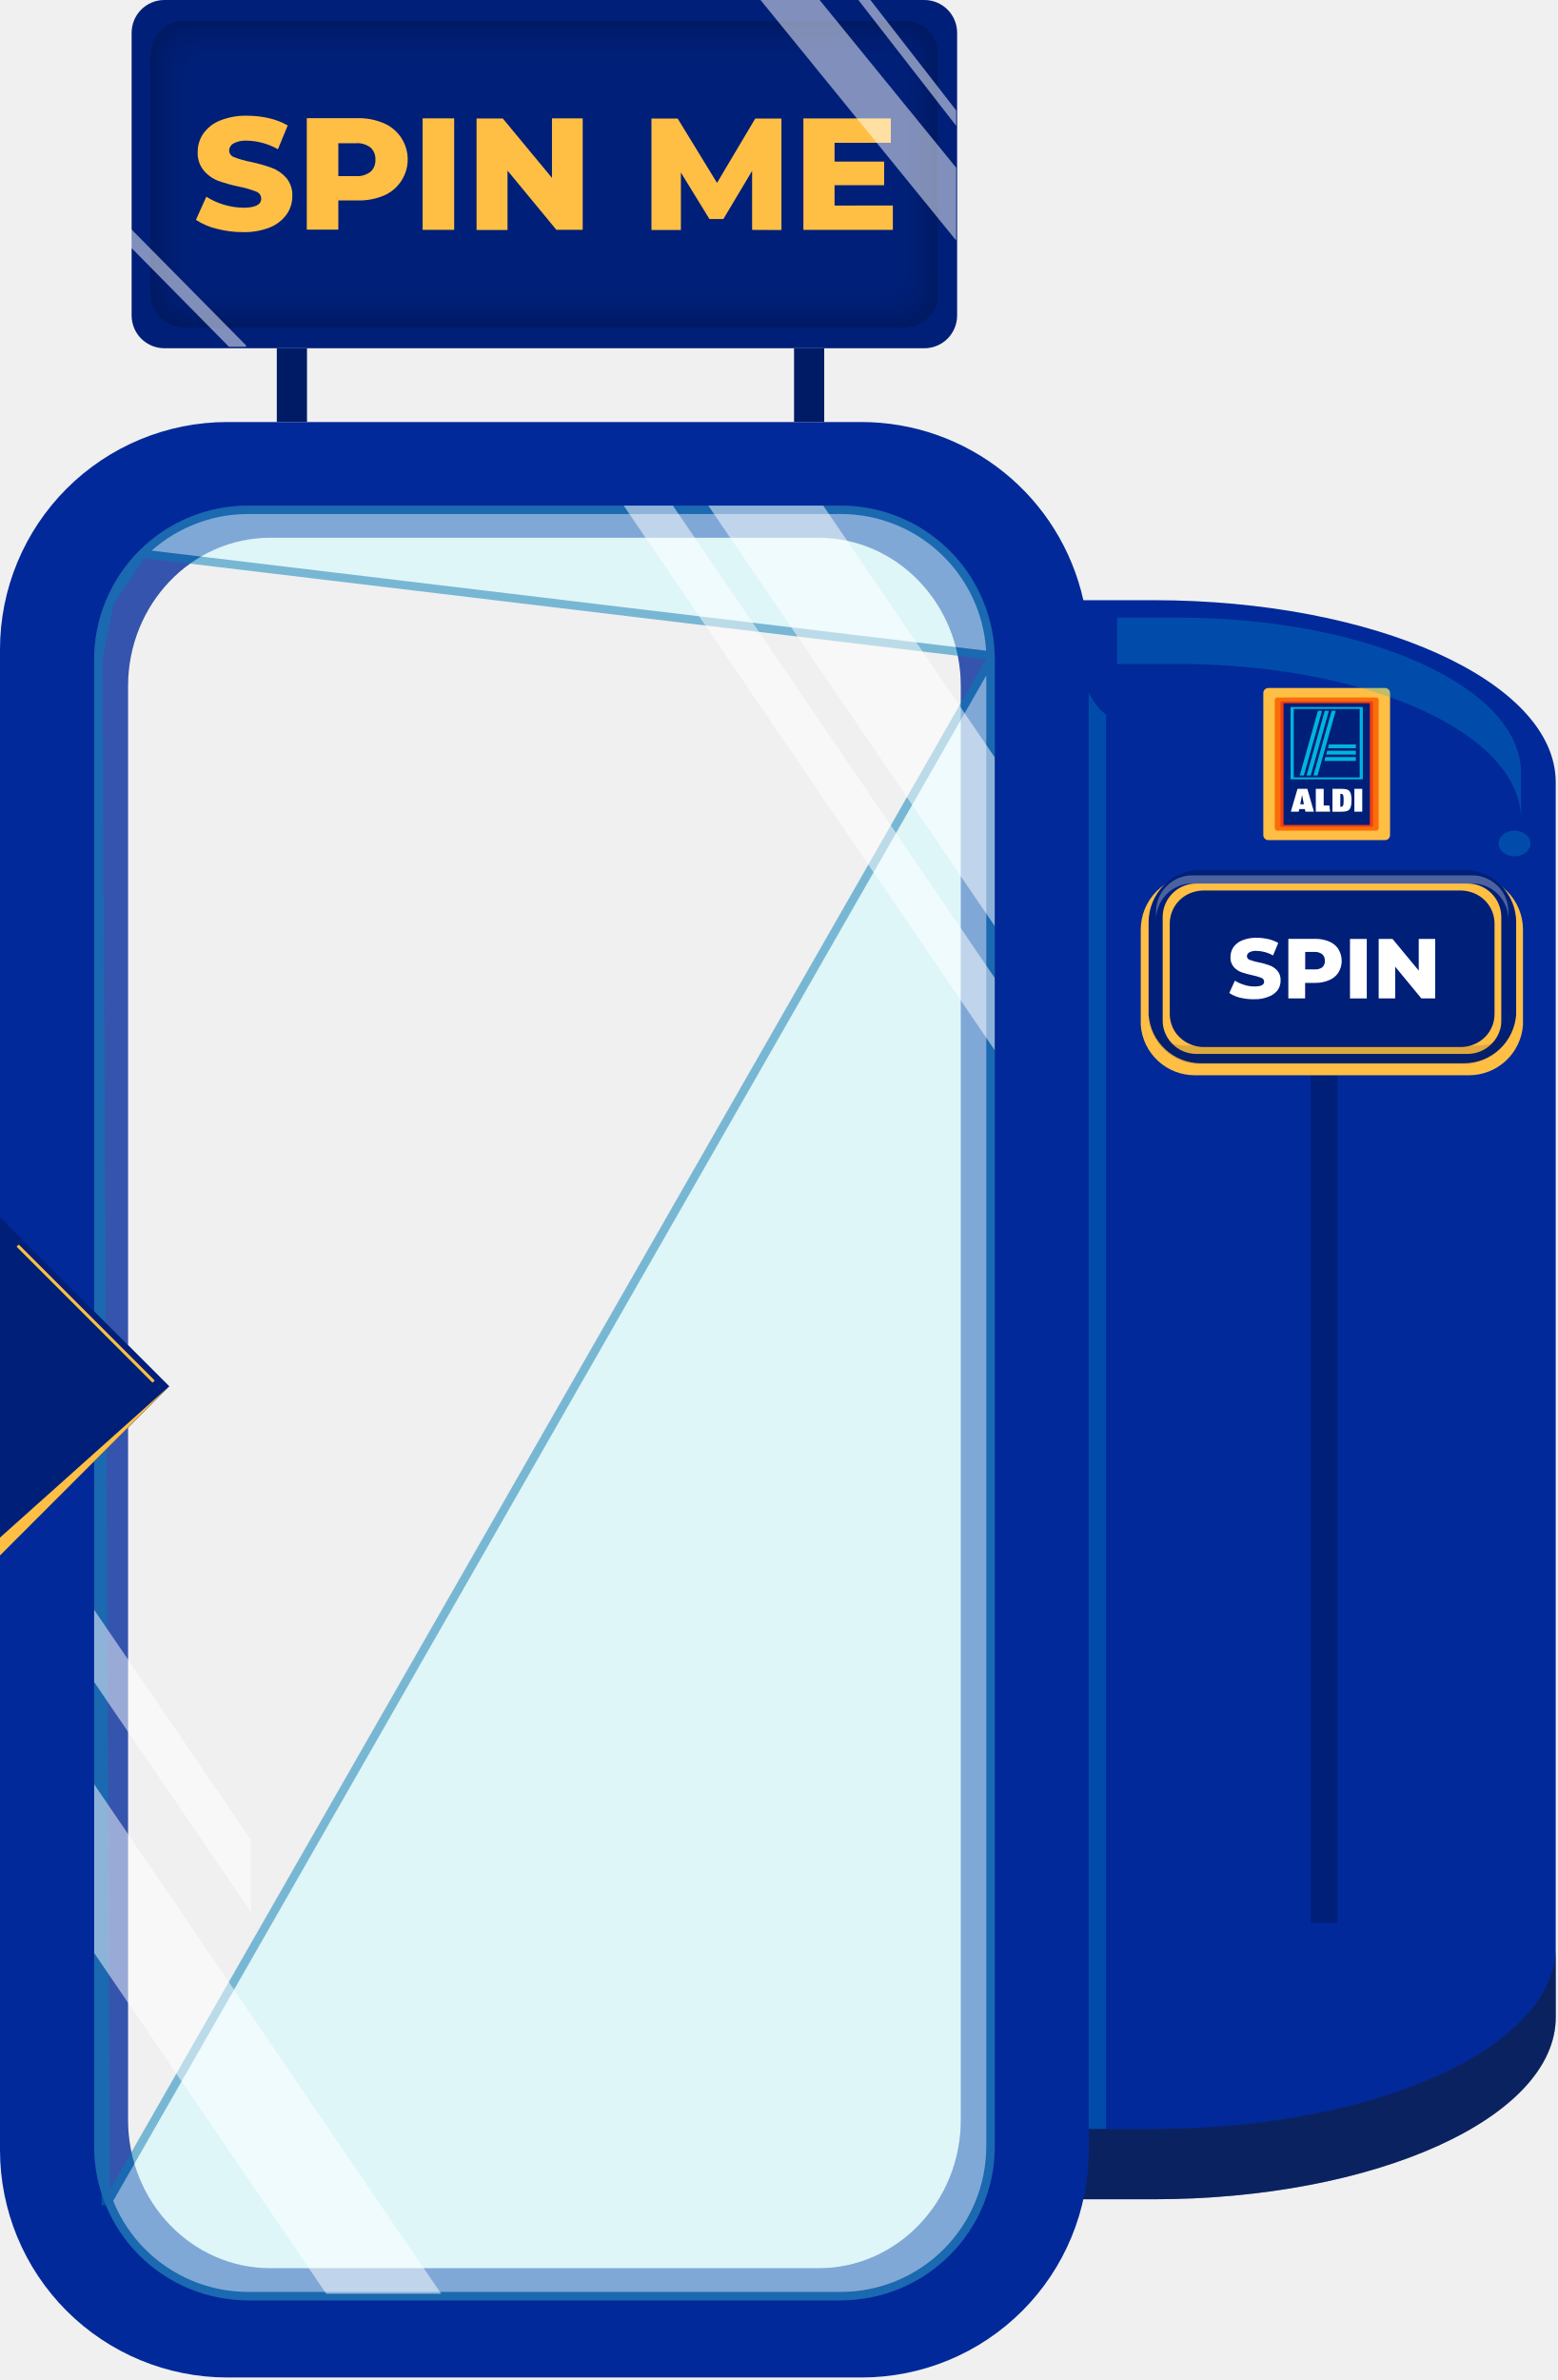
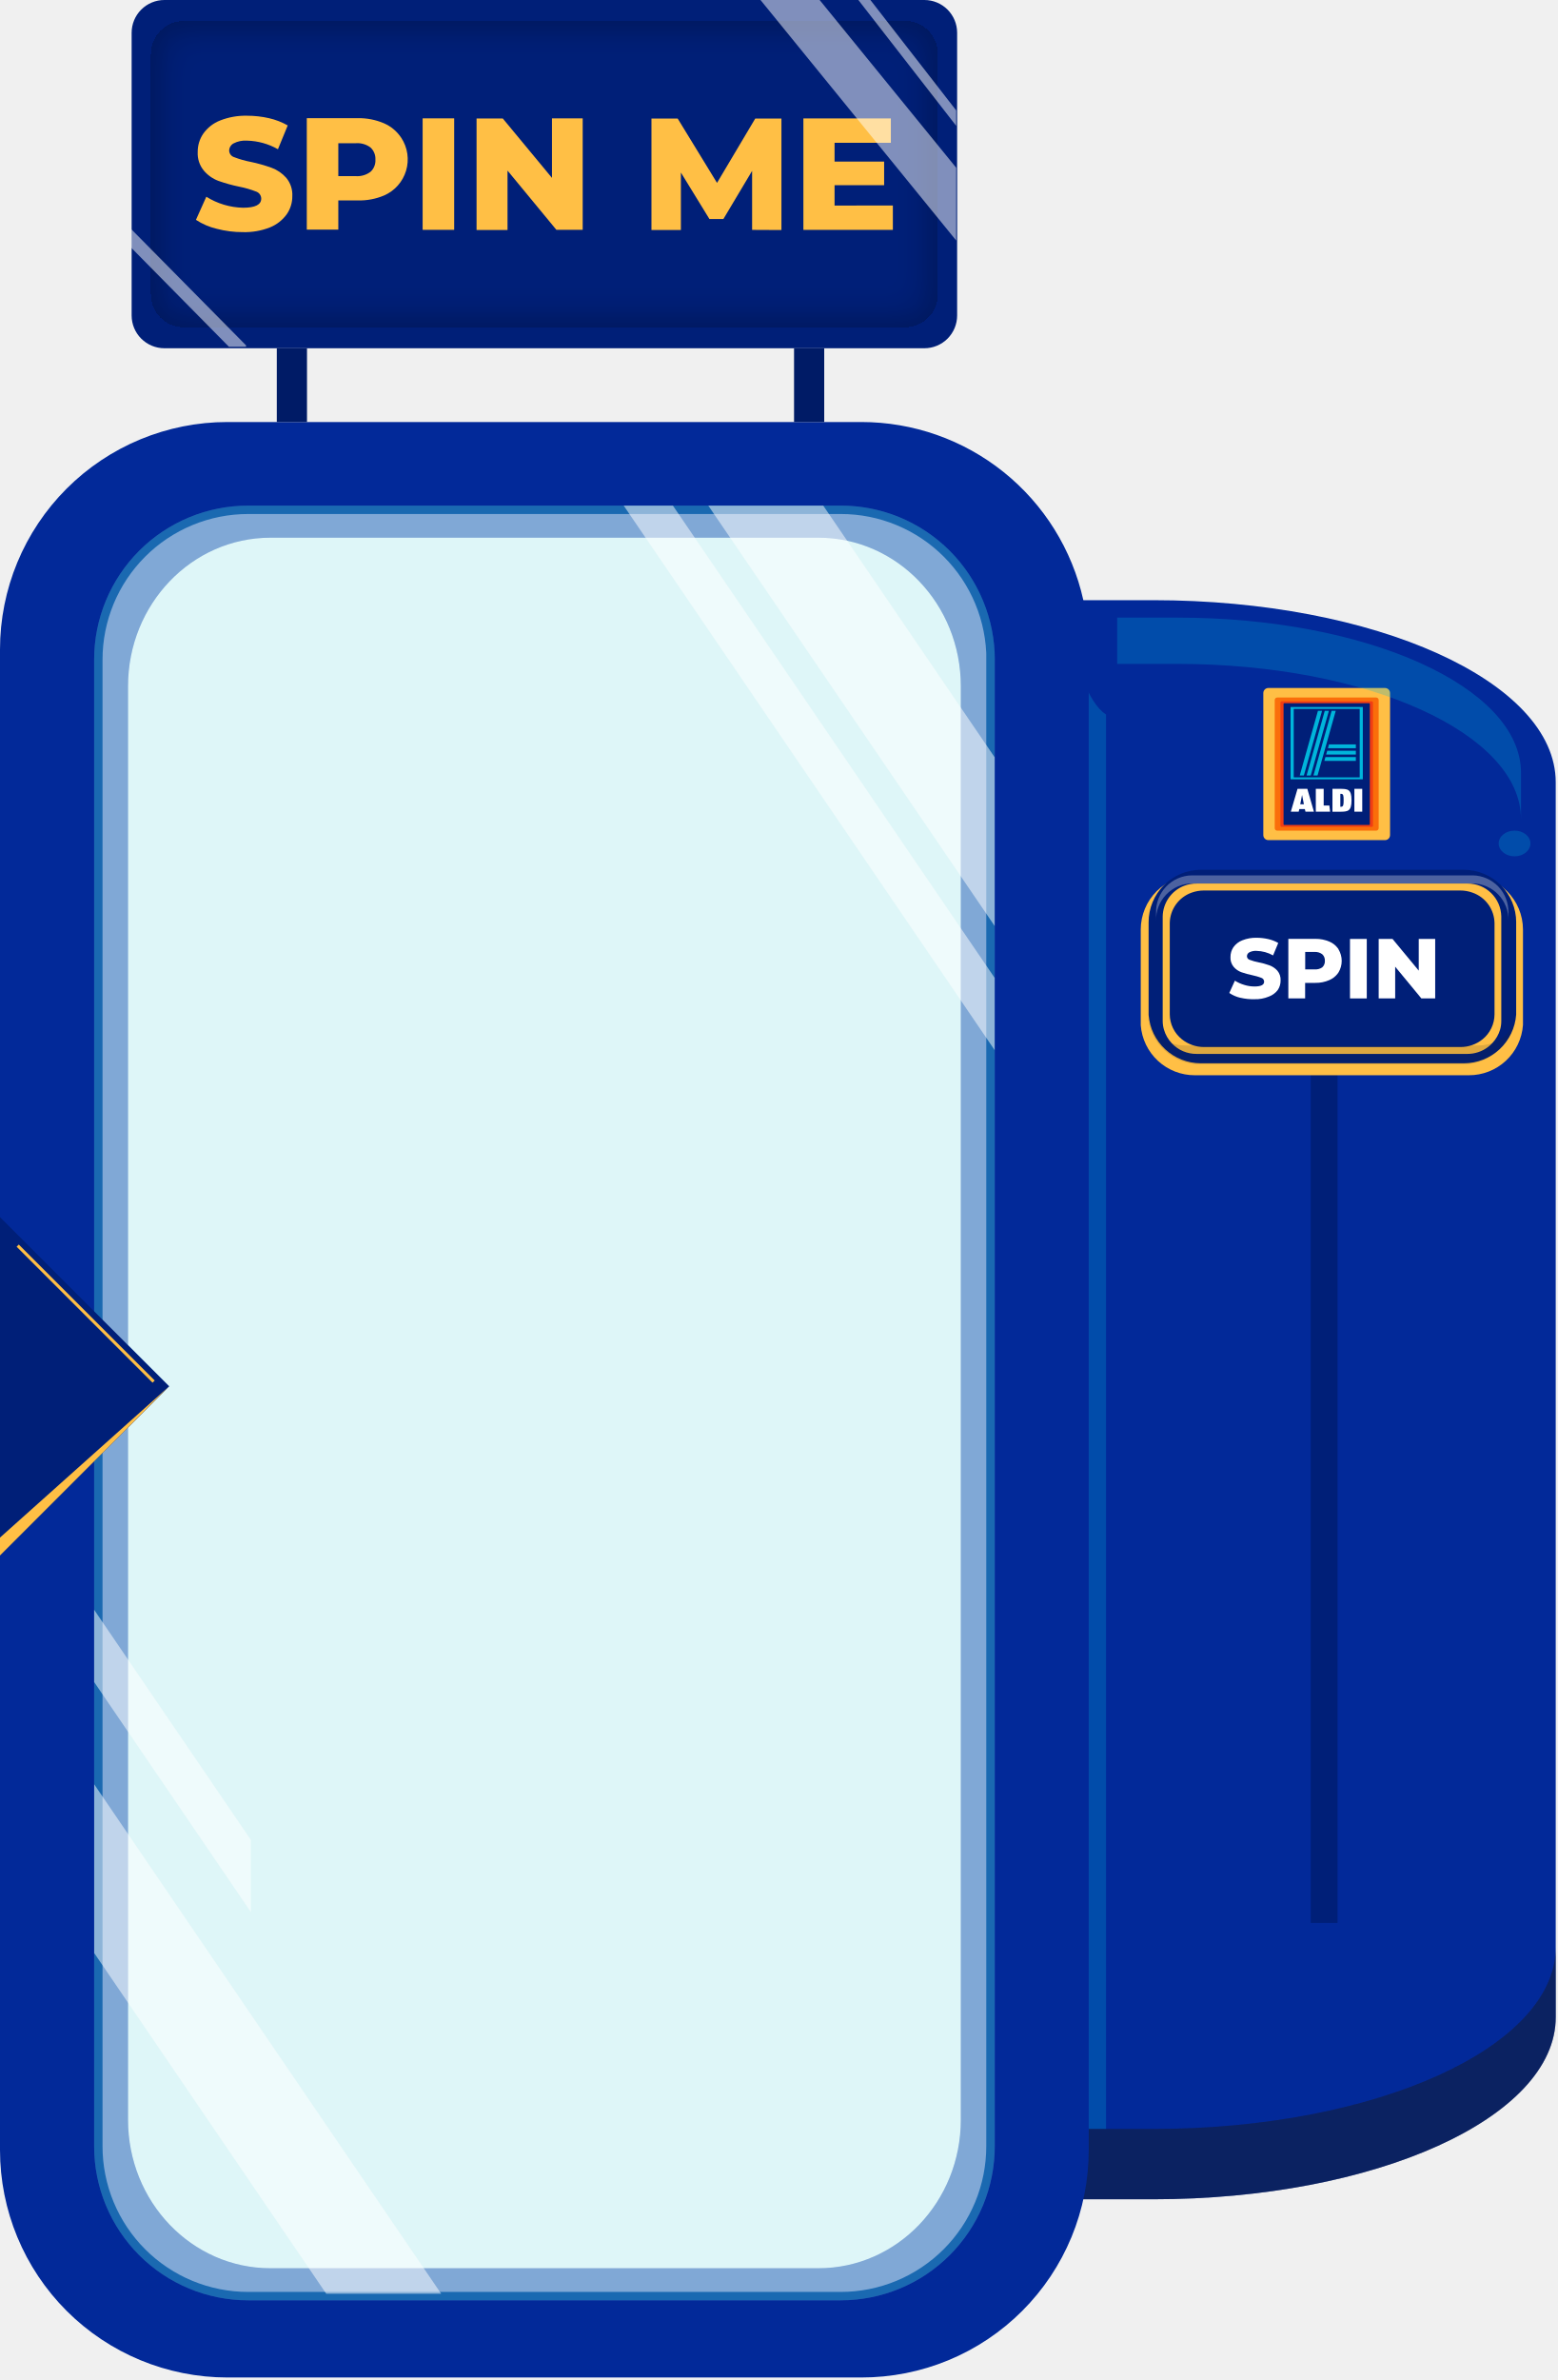
<svg xmlns="http://www.w3.org/2000/svg" width="557" height="851" viewBox="0 0 557 851" fill="none">
-   <g id="Frame 4">
+   <g id="Frame 7">
    <g id="machine">
      <path id="Vector" d="M387 214.6V786.38H412.32C491.9 786.38 556.42 757.23 556.42 721.27V279.71C556.42 243.71 491.9 214.6 412.32 214.6H387Z" fill="#022999" />
      <g id="Group 71">
        <path id="Vector_2" d="M451.834 247.808C451.834 246.814 452.648 246 453.642 246H495.359C496.367 246 497.167 246.814 497.167 247.808V298.592C497.167 299.599 496.354 300.4 495.359 300.4H453.642C452.635 300.4 451.834 299.586 451.834 298.592V247.808Z" fill="#FFBF45" />
        <path id="Vector_3" d="M455.914 250.314C455.914 249.81 456.314 249.41 456.818 249.41H492.194C492.697 249.41 493.098 249.81 493.098 250.314V296.112C493.098 296.616 492.697 297.016 492.194 297.016H456.818C456.314 297.016 455.914 296.616 455.914 296.112V250.314Z" fill="#FA6E0A" />
-         <path id="Vector_4" d="M457.955 251.218C457.955 250.973 458.162 250.766 458.407 250.766H490.605C490.851 250.766 491.057 250.973 491.057 251.218V295.208C491.057 295.453 490.851 295.66 490.605 295.66H458.407C458.162 295.66 457.955 295.453 457.955 295.208V251.218Z" fill="#F03D14" />
-         <path id="Vector_5" d="M459.091 251.67C459.091 251.541 459.194 251.437 459.324 251.437H489.701C489.83 251.437 489.933 251.541 489.933 251.67V294.743C489.933 294.872 489.83 294.975 489.701 294.975H459.311C459.181 294.975 459.078 294.872 459.078 294.743V251.67H459.091Z" fill="#001F78" />
+         <path id="Vector_4" d="M457.955 251.218C457.955 250.973 458.162 250.766 458.407 250.766H490.605C490.851 250.766 491.057 250.973 491.057 251.218V295.208C491.057 295.454 490.851 295.66 490.605 295.66H458.407C458.162 295.66 457.955 295.454 457.955 295.208V251.218Z" fill="#F03D14" />
+         <path id="Vector_5" d="M459.091 251.67C459.091 251.541 459.194 251.438 459.324 251.438H489.701C489.83 251.438 489.933 251.541 489.933 251.67V294.743C489.933 294.872 489.83 294.976 489.701 294.976H459.311C459.181 294.976 459.078 294.872 459.078 294.743V251.67H459.091Z" fill="#001F78" />
        <path id="Vector_6" d="M487.428 252.806H461.584V278.65H487.428V252.806Z" fill="#00B5DB" />
        <path id="Vector_7" d="M486.304 253.478H462.721V277.966H486.304V253.478Z" fill="#001F78" />
-         <path id="Vector_8" d="M487.223 282.047H484.407V290.235H487.223V282.047ZM480.558 286.141C480.558 287.717 480.519 288.466 479.615 288.466H479.383V283.842H479.615C480.519 283.829 480.558 284.591 480.558 286.141ZM483.387 286.141C483.387 282.163 482.043 282.06 479.189 282.06H476.567V290.248H479.189C482.056 290.235 483.387 290.119 483.387 286.141ZM475.728 290.235L475.457 288.014H473.429V282.047H470.613V290.235H475.728ZM469.942 290.235L467.578 282.047H464.078L461.676 290.235H464.491L464.711 289.293H466.687L466.919 290.235H469.942ZM466.351 287.562H465.047L465.692 284.243L466.351 287.562Z" fill="white" />
-         <path id="Vector_9" d="M471.233 277.294H469.773L476.27 254.162H477.742L471.233 277.294Z" fill="#00B5DB" />
-         <path id="Vector_10" d="M468.793 277.294H467.32L473.817 254.162H475.289L468.793 277.294Z" fill="#00B5DB" />
-         <path id="Vector_11" d="M466.338 277.294H464.865L471.375 254.162H472.847L466.338 277.294Z" fill="#00B5DB" />
+         <path id="Vector_8" d="M487.223 282.047H484.407V290.235H487.223V282.047ZM480.558 286.141C480.558 287.717 480.519 288.466 479.615 288.466H479.383V283.842H479.615C480.519 283.829 480.558 284.591 480.558 286.141ZM483.387 286.141C483.387 282.163 482.043 282.06 479.189 282.06H476.567V290.248H479.189C482.056 290.235 483.387 290.119 483.387 286.141ZM475.728 290.235L475.457 288.014H473.429V282.047H470.613V290.235H475.728ZM469.942 290.235L467.578 282.047H464.078L461.676 290.235H464.491L464.711 289.292H466.687L466.919 290.235H469.942ZM466.351 287.562H465.047L465.692 284.243L466.351 287.562Z" fill="white" />
+         <path id="Vector_9" d="M471.233 277.294H469.773L476.27 254.163H477.742L471.233 277.294Z" fill="#00B5DB" />
+         <path id="Vector_10" d="M468.793 277.294H467.32L473.817 254.163H475.289L468.793 277.294Z" fill="#00B5DB" />
+         <path id="Vector_11" d="M466.338 277.294H464.865L471.375 254.163H472.847L466.338 277.294Z" fill="#00B5DB" />
        <path id="Vector_12" d="M474.307 269.803L474.694 268.447H484.936V269.803H474.307Z" fill="#00B5DB" />
        <path id="Vector_13" d="M474.953 267.543L475.328 266.174H484.937V267.543H474.953Z" fill="#00B5DB" />
-         <path id="Vector_14" d="M473.674 272.076L474.048 270.707H484.936V272.076H473.674Z" fill="#00B5DB" />
+         <path id="Vector_14" d="M473.674 272.077L474.048 270.708H484.936V272.077H473.674Z" fill="#00B5DB" />
      </g>
      <path id="Vector 2" opacity="0.25" d="M395.579 761.24H387.189V242.66C389.529 248.88 392.389 253.4 395.579 255.49V761.24Z" fill="#00B5DB" />
      <path id="Vector 3" opacity="0.25" d="M544 276.33V292.89C544 262.24 489 237.39 421.19 237.39H399.57V220.84H421.14C488.94 220.84 544 245.67 544 276.33Z" fill="#00B5DB" />
      <path id="Vector 4" opacity="0.25" d="M556.44 696.13V721.27C556.44 757.27 491.92 786.38 412.34 786.38H387V761.24H412.32C491.92 761.24 556.44 732.1 556.44 696.13Z" fill="#181818" />
      <path id="Vector 5" opacity="0.25" d="M556.44 696.13V721.27C556.44 757.27 491.92 786.38 412.34 786.38H387V761.24H412.32C491.92 761.24 556.44 732.1 556.44 696.13Z" fill="#181818" />
      <path id="Vector 6" opacity="0.25" d="M541.69 306.19C544.83 306.19 547.37 304.13 547.37 301.59C547.37 299.05 544.83 297 541.69 297C538.55 297 536.02 299.06 536.02 301.59C536.02 304.12 538.56 306.19 541.69 306.19Z" fill="#00B5DB" />
      <path id="dropHeight" d="M478.391 313.38H468.801V687.58H478.391V313.38Z" fill="#001F78" />
      <g id="pull">
        <path id="Vector 7" d="M544.71 332.31V365.14C544.72 365.303 544.72 365.467 544.71 365.63V366.47C544.37 371.369 542.179 375.955 538.582 379.297C534.985 382.64 530.251 384.489 525.34 384.47H427.34C422.455 384.482 417.746 382.645 414.158 379.328C410.571 376.012 408.371 371.461 408 366.59C408 366.18 408 365.76 408 365.35V332.35C408.004 329.803 408.51 327.282 409.489 324.931C410.467 322.58 411.9 320.445 413.705 318.648C415.509 316.851 417.65 315.427 420.005 314.458C422.36 313.489 424.883 312.993 427.43 313H525.32C530.449 313.005 535.367 315.04 539 318.66C542.633 322.28 544.686 327.191 544.71 332.32V332.31Z" fill="#FFBF45" />
        <path id="Vector 8" d="M542.271 329.76V361.5C542.291 361.656 542.291 361.814 542.271 361.97V362.79C541.931 367.503 539.824 371.913 536.372 375.14C532.919 378.366 528.376 380.17 523.651 380.19H429.431C424.726 380.17 420.2 378.382 416.751 375.181C413.302 371.98 411.182 367.601 410.811 362.91C410.811 362.51 410.811 362.11 410.811 361.71V329.76C410.808 327.296 411.292 324.855 412.234 322.578C413.176 320.301 414.557 318.231 416.3 316.489C418.042 314.746 420.112 313.365 422.389 312.423C424.666 311.481 427.107 310.997 429.571 311H523.571C528.538 311.013 533.297 312.996 536.804 316.512C540.311 320.029 542.281 324.793 542.281 329.76H542.271Z" fill="#001F78" />
        <path id="Vector 9" d="M533.32 319.32C531.071 317.122 528.045 315.9 524.9 315.92H428.11C426.535 315.888 424.969 316.163 423.5 316.73C421.288 317.59 419.38 319.086 418.019 321.03C416.657 322.973 415.902 325.277 415.85 327.65V365.16C415.861 366.176 416.012 367.186 416.3 368.16C416.833 369.986 417.793 371.658 419.1 373.04C420.241 374.259 421.623 375.227 423.159 375.881C424.695 376.535 426.351 376.862 428.02 376.84H524.8C527.432 376.853 529.998 376.011 532.11 374.44C532.721 373.992 533.284 373.483 533.79 372.92C535.062 371.561 536 369.924 536.53 368.14C536.809 367.165 536.951 366.155 536.95 365.14V327.65C536.879 324.505 535.575 321.513 533.32 319.32ZM534.53 362.7C534.525 364.411 534.135 366.099 533.39 367.64C532.645 369.193 531.562 370.56 530.22 371.64C527.99 373.424 525.216 374.391 522.36 374.38H430.62C427.726 374.383 424.919 373.39 422.67 371.57C421.338 370.501 420.262 369.148 419.52 367.61C418.778 366.072 418.388 364.388 418.38 362.68V330.06C418.417 327.667 419.185 325.342 420.581 323.397C421.977 321.452 423.934 319.981 426.19 319.18C427.594 318.671 429.076 318.411 430.57 318.41H522.32C523.801 318.41 525.27 318.67 526.66 319.18C528.936 319.972 530.913 321.446 532.322 323.402C533.73 325.357 534.501 327.7 534.53 330.11V362.7Z" fill="#FFBF45" />
        <path id="Vector 10" opacity="0.3" d="M539.499 326.26V329.15C539.575 325.705 538.28 322.371 535.899 319.88C534.721 318.645 533.311 317.656 531.749 316.97C530.187 316.283 528.505 315.913 526.799 315.88H426.209C424.502 315.915 422.818 316.286 421.254 316.972C419.69 317.658 418.277 318.645 417.095 319.878C415.913 321.11 414.985 322.563 414.365 324.154C413.744 325.745 413.443 327.443 413.479 329.15V326.26C413.409 322.814 414.711 319.481 417.098 316.994C419.486 314.508 422.763 313.071 426.209 313H526.799C530.242 313.079 533.513 314.52 535.894 317.008C538.275 319.496 539.571 322.827 539.499 326.27V326.26Z" fill="white" />
        <path id="Vector 11" opacity="0.15" d="M541.931 363.18C541.588 367.891 539.48 372.299 536.028 375.523C532.576 378.747 528.035 380.55 523.311 380.57H429.181C424.476 380.55 419.95 378.762 416.501 375.561C413.052 372.36 410.932 367.981 410.561 363.29C410.852 365.726 411.959 367.992 413.701 369.72C415.507 371.57 417.815 372.849 420.341 373.4C421.459 373.684 422.608 373.825 423.761 373.82H528.761C529.913 373.822 531.061 373.688 532.181 373.42C534.719 372.864 537.036 371.569 538.841 369.7C540.576 367.933 541.674 365.639 541.961 363.18H541.931Z" fill="#212121" />
        <path id="Vector 12" d="M443.61 356.77C442.203 356.441 440.868 355.859 439.67 355.05L441.67 350.65C442.7 351.298 443.814 351.803 444.98 352.15C446.176 352.533 447.424 352.729 448.68 352.73C451.03 352.73 452.13 352.15 452.13 351C452.123 350.698 452.025 350.406 451.85 350.16C451.673 349.917 451.425 349.735 451.14 349.64C450.114 349.247 449.057 348.94 447.98 348.72C446.622 348.448 445.286 348.08 443.98 347.62C442.92 347.231 441.976 346.577 441.24 345.72C440.423 344.74 440.011 343.484 440.09 342.21C440.076 340.957 440.442 339.73 441.14 338.69C441.934 337.578 443.036 336.723 444.31 336.23C445.955 335.571 447.719 335.258 449.49 335.31C450.87 335.316 452.245 335.474 453.59 335.78C454.85 336.061 456.06 336.529 457.18 337.17L455.33 341.62C453.518 340.597 451.48 340.04 449.4 340C448.5 339.937 447.6 340.124 446.8 340.54C446.554 340.679 446.348 340.879 446.2 341.12C446.058 341.363 445.982 341.639 445.98 341.92C445.987 342.205 446.081 342.481 446.25 342.71C446.428 342.935 446.668 343.102 446.94 343.19C447.958 343.581 449.009 343.878 450.08 344.08C451.44 344.341 452.778 344.709 454.08 345.18C455.14 345.577 456.089 346.222 456.85 347.06C457.674 348.037 458.093 349.293 458.02 350.57C458.037 351.79 457.681 352.987 457 354C456.184 355.071 455.076 355.883 453.81 356.34C452.187 357.015 450.437 357.336 448.68 357.28C446.998 357.324 445.318 357.153 443.68 356.77H443.61Z" fill="white" />
        <path id="Vector 13" d="M478.759 339.44C478.639 339.26 478.519 339.09 478.389 338.92C477.63 337.946 476.635 337.182 475.499 336.7C473.92 336.022 472.217 335.681 470.499 335.7H460.789V357H466.789V351.44H470.449C472.168 351.472 473.874 351.131 475.449 350.44C476.582 349.962 477.576 349.205 478.339 348.24C478.471 348.08 478.595 347.913 478.709 347.74C479.472 346.487 479.876 345.047 479.876 343.58C479.876 342.113 479.472 340.673 478.709 339.42L478.759 339.44ZM473.649 344.82C473.489 345.227 473.239 345.592 472.919 345.89C472.114 346.443 471.142 346.698 470.169 346.61H466.819V340.38H470.129C471.127 340.311 472.117 340.602 472.919 341.2C473.242 341.496 473.491 341.862 473.649 342.27C473.808 342.674 473.88 343.107 473.859 343.54C473.891 343.977 473.819 344.416 473.649 344.82Z" fill="white" />
        <path id="Vector 14" d="M482.84 335.73H488.84V357H482.84V335.73Z" fill="white" />
        <path id="Vector 15" d="M513.31 335.73V357H508.37L499 345.65V357H493.1V335.73H498.05L507.43 347.06V335.73H513.31Z" fill="white" />
      </g>
      <path id="Vector_2_2" d="M387.47 214.6C383.454 196.533 373.398 180.375 358.96 168.793C344.523 157.212 326.568 150.9 308.06 150.9H81.34C59.769 150.9 39.081 159.468 23.828 174.72C8.574 189.972 0.003 210.659 0 232.23V768.77C0.003 790.341 8.574 811.028 23.828 826.28C39.081 841.532 59.769 850.1 81.34 850.1H308.06C318.744 850.113 329.326 848.018 339.199 843.936C349.073 839.853 358.044 833.863 365.598 826.308C373.153 818.754 379.143 809.783 383.226 799.909C387.308 790.036 389.403 779.454 389.39 768.77V232.23C389.395 226.301 388.751 220.389 387.47 214.6ZM343.65 757.94C343.65 787.29 320.86 811.04 292.72 811.04H96.72C68.58 811.04 45.79 787.29 45.79 757.94V510.39L60.49 495.69L45.79 481V245.36C45.79 216.03 68.6 192.26 96.72 192.26H292.72C320.86 192.26 343.65 216.03 343.65 245.36V757.94Z" fill="#022999" />
-       <path id="Vector 17" opacity="0.2" d="M351.562 214.79C347.403 204.722 340.348 196.116 331.291 190.063C322.235 184.01 311.585 180.783 300.692 180.79H88.742C81.509 180.79 74.347 182.215 67.665 184.983C60.983 187.751 54.912 191.808 49.798 196.923C44.684 202.038 40.628 208.11 37.861 214.793C35.094 221.475 33.671 228.637 33.672 235.87V767.43C33.671 774.663 35.094 781.825 37.861 788.507C40.628 795.19 44.684 801.262 49.798 806.377C54.912 811.492 60.983 815.549 67.665 818.317C74.347 821.085 81.509 822.51 88.742 822.51H300.742C307.974 822.509 315.135 821.083 321.816 818.314C328.497 815.545 334.567 811.488 339.679 806.373C344.792 801.259 348.848 795.187 351.614 788.505C354.38 781.823 355.803 774.662 355.802 767.43V235.87C355.789 228.633 354.349 221.469 351.562 214.79ZM343.652 757.94C343.652 787.29 320.862 811.04 292.722 811.04H96.722C68.582 811.04 45.792 787.29 45.792 757.94V245.36C45.792 216.03 68.602 192.26 96.722 192.26H292.722C320.862 192.26 343.652 216.03 343.652 245.36V757.94Z" fill="white" />
+       <path id="Vector 17" opacity="0.2" d="M351.56 214.79C347.401 204.722 340.346 196.116 331.289 190.063C322.233 184.01 311.583 180.783 300.69 180.79H88.74C81.507 180.79 74.345 182.215 67.663 184.983C60.981 187.751 54.91 191.808 49.796 196.923C44.682 202.038 40.626 208.11 37.859 214.793C35.092 221.475 33.669 228.637 33.67 235.87V767.43C33.669 774.663 35.092 781.825 37.859 788.507C40.626 795.19 44.682 801.262 49.796 806.377C54.91 811.492 60.981 815.549 67.663 818.317C74.345 821.085 81.507 822.51 88.74 822.51H300.74C307.972 822.509 315.133 821.083 321.814 818.314C328.495 815.545 334.565 811.488 339.677 806.373C344.79 801.259 348.846 795.187 351.612 788.505C354.378 781.823 355.801 774.662 355.8 767.43V235.87C355.787 228.633 354.347 221.469 351.56 214.79ZM343.65 757.94C343.65 787.29 320.86 811.04 292.72 811.04H96.72C68.58 811.04 45.79 787.29 45.79 757.94V245.36C45.79 216.03 68.6 192.26 96.72 192.26H292.72C320.86 192.26 343.65 216.03 343.65 245.36V757.94Z" fill="white" />
      <g id="spinCont">
-         <path id="glass" opacity="0.5" d="M354.252 234.37H354.281C354.099 227.846 352.727 221.407 350.228 215.369C347.537 208.869 343.592 202.962 338.618 197.988L338.618 197.987C333.645 193.012 327.741 189.065 321.242 186.372C314.743 183.678 307.777 182.291 300.742 182.29H88.742C81.706 182.29 74.739 183.676 68.239 186.369L67.665 184.983L68.239 186.369C61.739 189.061 55.833 193.008 50.859 197.984L354.252 234.37ZM354.252 234.37V235.87M354.252 234.37V235.87M354.252 235.87V767.43C354.253 774.465 352.869 781.431 350.178 787.931C347.487 794.431 343.542 800.338 338.569 805.313C333.595 810.288 327.691 814.235 321.192 816.928C314.693 819.622 307.727 821.009 300.692 821.01H88.742C81.706 821.01 74.739 819.624 68.239 816.931C61.739 814.239 55.833 810.292 50.859 805.317C45.884 800.341 41.938 794.434 39.247 787.933L37.863 788.506M354.252 235.87L37.863 788.506M37.863 788.506L39.247 787.933C36.555 781.433 35.171 774.466 35.172 767.43L35.172 235.87L35.172 235.87M37.863 788.506L35.172 235.87M35.172 235.87C35.171 228.834 36.555 221.867 39.247 215.367L39.247 215.367M35.172 235.87L39.247 215.367M39.247 215.367C41.938 208.866 45.884 202.959 50.859 197.984L39.247 215.367Z" fill="#CBFCFF" stroke="#007DB6" stroke-width="3" />
-         <path id="Vector 18" opacity="0.5" d="M355.752 270.78V331.1L253.332 180.79H294.442L355.752 270.78Z" fill="white" />
-         <path id="Vector 19" opacity="0.5" d="M157.791 820.16H116.691L33.691 698.34V638L157.791 820.16Z" fill="white" />
-         <path id="Vector 20" opacity="0.5" d="M355.752 349.65V375.49L223.072 180.79H240.672L355.752 349.65Z" fill="white" />
-         <path id="Vector 21" opacity="0.5" d="M89.732 657.87V683.71L33.672 601.43V575.6L89.732 657.87Z" fill="white" />
+         <g id="glass" opacity="0.5">
+           <mask id="path-32-inside-1_442_286" fill="white">
+             <path d="M355.75 235.87V767.43C355.751 774.662 354.328 781.823 351.562 788.505C348.796 795.187 344.74 801.259 339.628 806.373C334.515 811.488 328.445 815.545 321.764 818.314C315.083 821.083 307.922 822.509 300.69 822.51H88.74C81.507 822.51 74.345 821.085 67.663 818.317C60.981 815.549 54.91 811.492 49.796 806.377C44.682 801.262 40.626 795.19 37.859 788.507C35.092 781.825 33.669 774.663 33.67 767.43V235.87C33.669 228.637 35.092 221.475 37.859 214.793C40.626 208.11 44.682 202.038 49.796 196.923C54.91 191.808 60.981 187.751 67.663 184.983C74.345 182.215 81.507 180.79 88.74 180.79H300.74C307.972 180.791 315.133 182.217 321.814 184.986C328.495 187.755 334.565 191.812 339.677 196.927C344.79 202.041 348.846 208.113 351.612 214.795C354.378 221.477 355.801 228.638 355.8 235.87H355.75Z" />
+           </mask>
+           <path d="M355.75 235.87V767.43C355.751 774.662 354.328 781.823 351.562 788.505C348.796 795.187 344.74 801.259 339.628 806.373C334.515 811.488 328.445 815.545 321.764 818.314C315.083 821.083 307.922 822.509 300.69 822.51H88.74C81.507 822.51 74.345 821.085 67.663 818.317C60.981 815.549 54.91 811.492 49.796 806.377C44.682 801.262 40.626 795.19 37.859 788.507C35.092 781.825 33.669 774.663 33.67 767.43V235.87C33.669 228.637 35.092 221.475 37.859 214.793C40.626 208.11 44.682 202.038 49.796 196.923C54.91 191.808 60.981 187.751 67.663 184.983C74.345 182.215 81.507 180.79 88.74 180.79H300.74C307.972 180.791 315.133 182.217 321.814 184.986C328.495 187.755 334.565 191.812 339.677 196.927C344.79 202.041 348.846 208.113 351.612 214.795C354.378 221.477 355.801 228.638 355.8 235.87H355.75Z" fill="#CBFCFF" stroke="#007DB6" stroke-width="6" mask="url(#path-32-inside-1_442_286)" />
+         </g>
+         <path id="Vector 18" opacity="0.5" d="M355.75 270.78V331.1L253.33 180.79H294.44L355.75 270.78Z" fill="white" />
+         <path id="Vector 19" opacity="0.5" d="M157.789 820.16H116.689L33.69 698.34V638L157.789 820.16Z" fill="white" />
+         <path id="Vector 20" opacity="0.5" d="M355.75 349.65V375.49L223.07 180.79H240.67L355.75 349.65Z" fill="white" />
+         <path id="Vector 21" opacity="0.5" d="M89.73 657.87V683.71L33.67 601.43V575.6L89.73 657.87Z" fill="white" />
      </g>
      <g id="pointer">
        <path id="Vector_3_2" d="M60.49 495.69L0 556.18V435.2L60.49 495.69Z" fill="#001F78" />
        <path id="Vector_4_2" d="M60.49 495.69L0 556.18V549.78L33.67 519.67L45.79 508.83L60.49 495.69Z" fill="#FFBF45" />
        <path id="Vector 24" d="M54.561 494.4L55.341 493.62L6.721 445L5.941 445.78L54.561 494.4Z" fill="#FFBF45" />
      </g>
-       <path id="Vector 25" d="M330.608 0H58.798C55.69 0 52.709 1.235 50.511 3.433C48.313 5.631 47.078 8.612 47.078 11.72V112.8C47.078 115.908 48.313 118.889 50.511 121.087C52.709 123.285 55.69 124.52 58.798 124.52H330.608C333.716 124.52 336.697 123.285 338.895 121.087C341.093 118.889 342.328 115.908 342.328 112.8V11.72C342.328 8.612 341.093 5.631 338.895 3.433C336.697 1.235 333.716 0 330.608 0Z" fill="#001F78" />
-       <g id="Vector 34" filter="url(#filter0_i_420_1952)">
-         <path d="M335.281 19.41V105.13C335.278 108.238 334.043 111.219 331.846 113.418C329.649 115.617 326.669 116.855 323.561 116.86H65.841C62.732 116.857 59.751 115.62 57.553 113.421C55.356 111.221 54.121 108.239 54.121 105.13V19.41C54.12 17.673 54.506 15.957 55.252 14.388C55.997 12.819 57.083 11.436 58.431 10.34C59.26 9.65 60.182 9.081 61.171 8.65C62.651 8.005 64.246 7.664 65.861 7.65H323.561C326.669 7.653 329.648 8.888 331.845 11.086C334.043 13.283 335.278 16.262 335.281 19.37V19.41Z" fill="#001F78" />
+       <path id="Vector 25" d="M330.61 0H58.8C55.692 0 52.711 1.235 50.513 3.433C48.315 5.631 47.08 8.612 47.08 11.72V112.8C47.08 115.908 48.315 118.889 50.513 121.087C52.711 123.285 55.692 124.52 58.8 124.52H330.61C333.718 124.52 336.699 123.285 338.897 121.087C341.095 118.889 342.33 115.908 342.33 112.8V11.72C342.33 8.612 341.095 5.631 338.897 3.433C336.699 1.235 333.718 0 330.61 0Z" fill="#001F78" />
+       <g id="Vector 34" filter="url(#filter0_i_442_286)">
+         <path d="M335.281 19.41V105.13C335.278 108.238 334.043 111.219 331.846 113.418C329.649 115.617 326.669 116.855 323.561 116.86H65.841C62.732 116.857 59.751 115.62 57.553 113.421C55.356 111.221 54.121 108.239 54.121 105.13V19.41C54.12 17.673 54.506 15.957 55.252 14.388C55.997 12.819 57.083 11.436 58.431 10.34C59.26 9.649 60.182 9.08 61.171 8.65C62.651 8.004 64.246 7.664 65.861 7.65H323.561C326.669 7.653 329.648 8.888 331.845 11.085C334.043 13.283 335.278 16.262 335.281 19.37V19.41Z" fill="#001F78" />
      </g>
      <path id="Vector 26" d="M109.8 124.52H99V150.9H109.8V124.52Z" fill="#001B66" />
      <path id="Vector 27" d="M294.79 124.52H284V150.9H294.79V124.52Z" fill="#001B66" />
      <g id="blink">
-         <path id="Vector 28" d="M77.49 81.8C74.853 81.177 72.345 80.098 70.08 78.61L73.79 70.34C77.736 72.82 82.281 74.182 86.94 74.28C91.28 74.28 93.43 73.18 93.43 71.02C93.426 70.458 93.246 69.91 92.913 69.457C92.581 69.002 92.115 68.664 91.58 68.49C89.637 67.729 87.629 67.147 85.58 66.75C83.031 66.23 80.522 65.531 78.07 64.66C76.047 63.895 74.256 62.621 72.87 60.96C71.352 59.103 70.582 56.746 70.71 54.35C70.686 52.007 71.384 49.712 72.71 47.78C74.209 45.664 76.295 44.034 78.71 43.09C81.798 41.871 85.101 41.289 88.42 41.38C91.031 41.38 93.634 41.672 96.18 42.25C98.538 42.783 100.806 43.659 102.91 44.85L99.41 53.36C96.052 51.448 92.273 50.394 88.41 50.29C86.715 50.157 85.017 50.504 83.51 51.29C83.048 51.545 82.662 51.918 82.39 52.37C82.114 52.822 81.966 53.34 81.96 53.87C81.984 54.402 82.173 54.913 82.501 55.333C82.829 55.752 83.28 56.059 83.79 56.21C85.688 56.945 87.65 57.504 89.65 57.88C92.2 58.412 94.709 59.12 97.16 60C99.15 60.739 100.928 61.955 102.34 63.54C103.891 65.374 104.681 67.732 104.55 70.13C104.575 72.449 103.876 74.718 102.55 76.62C101.031 78.717 98.951 80.342 96.55 81.31C93.477 82.518 90.191 83.092 86.89 83C83.718 83.011 80.558 82.608 77.49 81.8Z" fill="#FFBF45" />
-         <path id="Vector 29" d="M143.52 49.29C142.017 47 139.88 45.197 137.37 44.1C134.403 42.825 131.199 42.195 127.97 42.25H109.73V82.11H121V71.67H128C131.218 71.749 134.415 71.142 137.38 69.89C139.257 69.073 140.934 67.856 142.292 66.324C143.65 64.792 144.657 62.981 145.243 61.02C145.829 59.058 145.979 56.991 145.683 54.965C145.387 52.939 144.652 51.002 143.53 49.29H143.52ZM133.89 59.43C133.593 60.193 133.124 60.878 132.52 61.43C131.018 62.555 129.163 63.105 127.29 62.98H121V51.21H127.28C129.149 51.071 131.006 51.611 132.51 52.73C133.103 53.281 133.568 53.955 133.872 54.705C134.176 55.454 134.312 56.262 134.27 57.07C134.319 57.875 134.189 58.681 133.89 59.43Z" fill="#FFBF45" />
+         <path id="Vector 28" d="M77.49 81.8C74.853 81.177 72.345 80.097 70.08 78.61L73.79 70.34C77.736 72.82 82.281 74.182 86.94 74.28C91.28 74.28 93.43 73.18 93.43 71.02C93.426 70.457 93.246 69.91 92.913 69.456C92.581 69.002 92.115 68.664 91.58 68.49C89.637 67.729 87.629 67.146 85.58 66.75C83.031 66.229 80.522 65.531 78.07 64.66C76.047 63.895 74.256 62.62 72.87 60.96C71.352 59.102 70.582 56.745 70.71 54.35C70.686 52.006 71.384 49.712 72.71 47.78C74.209 45.664 76.295 44.034 78.71 43.09C81.798 41.871 85.101 41.289 88.42 41.38C91.031 41.379 93.634 41.671 96.18 42.25C98.538 42.783 100.806 43.659 102.91 44.85L99.41 53.36C96.052 51.448 92.273 50.394 88.41 50.29C86.715 50.157 85.017 50.503 83.51 51.29C83.048 51.545 82.662 51.918 82.39 52.37C82.114 52.822 81.966 53.34 81.96 53.87C81.984 54.402 82.173 54.913 82.501 55.332C82.829 55.752 83.28 56.059 83.79 56.21C85.688 56.945 87.65 57.504 89.65 57.88C92.2 58.411 94.709 59.12 97.16 60C99.15 60.739 100.928 61.955 102.34 63.54C103.891 65.374 104.681 67.732 104.55 70.13C104.575 72.449 103.876 74.717 102.55 76.62C101.031 78.716 98.951 80.342 96.55 81.31C93.477 82.517 90.191 83.092 86.89 83C83.718 83.011 80.558 82.608 77.49 81.8Z" fill="#FFBF45" />
+         <path id="Vector 29" d="M143.52 49.29C142.017 47 139.88 45.197 137.37 44.1C134.403 42.825 131.199 42.195 127.97 42.25H109.73V82.11H121V71.67H128C131.218 71.749 134.415 71.142 137.38 69.89C139.257 69.073 140.934 67.856 142.292 66.324C143.65 64.792 144.657 62.981 145.243 61.019C145.829 59.057 145.979 56.991 145.683 54.965C145.387 52.939 144.652 51.002 143.53 49.29H143.52ZM133.89 59.43C133.593 60.193 133.124 60.878 132.52 61.43C131.018 62.555 129.163 63.105 127.29 62.98H121V51.21H127.28C129.149 51.071 131.006 51.611 132.51 52.73C133.103 53.281 133.568 53.955 133.872 54.704C134.176 55.454 134.312 56.262 134.27 57.07C134.319 57.875 134.189 58.681 133.89 59.43Z" fill="#FFBF45" />
        <path id="Vector 30" d="M151.16 42.32H162.44V82.18H151.16V42.32Z" fill="#FFBF45" />
        <path id="Vector 31" d="M208.409 42.32V82.18H198.999L181.519 61V82.23H170.449V42.37H179.829L197.419 63.61V42.32H208.409Z" fill="#FFBF45" />
        <path id="Vector 32" d="M269 82.2V61.1L258.73 78.31H253.73L243.53 61.69V82.25H233V42.39H242.38L256.45 65.39L270.12 42.39H279.49V82.25L269 82.2Z" fill="#FFBF45" />
        <path id="Vector 33" d="M319.34 73.48V82.2H287.34V42.34H318.62V51.07H298.49V57.77H316.22V66.21H298.49V73.5L319.34 73.48Z" fill="#FFBF45" />
      </g>
      <path id="Vector 35" opacity="0.5" d="M342 39.485V45L307 0H311.306L342 39.485Z" fill="white" />
      <path id="Vector 36" opacity="0.5" d="M88 124V123.488L47 82V88.644L81.888 124H88Z" fill="white" />
      <path id="Vector 37" opacity="0.5" d="M342 59.983V86L272 0H293.145L342 59.983Z" fill="white" />
    </g>
  </g>
  <defs>
-     <filter id="filter0_i_420_1952" x="54.121" y="7.65" width="281.16" height="109.21" filterUnits="userSpaceOnUse" color-interpolation-filters="sRGB">
+     <filter id="filter0_i_442_286" x="54.121" y="7.65" width="281.16" height="109.21" filterUnits="userSpaceOnUse" color-interpolation-filters="sRGB">
      <feFlood flood-opacity="0" result="BackgroundImageFix" />
      <feBlend mode="normal" in="SourceGraphic" in2="BackgroundImageFix" result="shape" />
      <feColorMatrix in="SourceAlpha" type="matrix" values="0 0 0 0 0 0 0 0 0 0 0 0 0 0 0 0 0 0 127 0" result="hardAlpha" />
      <feOffset />
      <feGaussianBlur stdDeviation="7.5" />
      <feComposite in2="hardAlpha" operator="arithmetic" k2="-1" k3="1" />
      <feColorMatrix type="matrix" values="0 0 0 0 0 0 0 0 0 0 0 0 0 0 0 0 0 0 0.25 0" />
-       <feBlend mode="normal" in2="shape" result="effect1_innerShadow_420_1952" />
+       <feBlend mode="normal" in2="shape" result="effect1_innerShadow_442_286" />
    </filter>
  </defs>
</svg>
